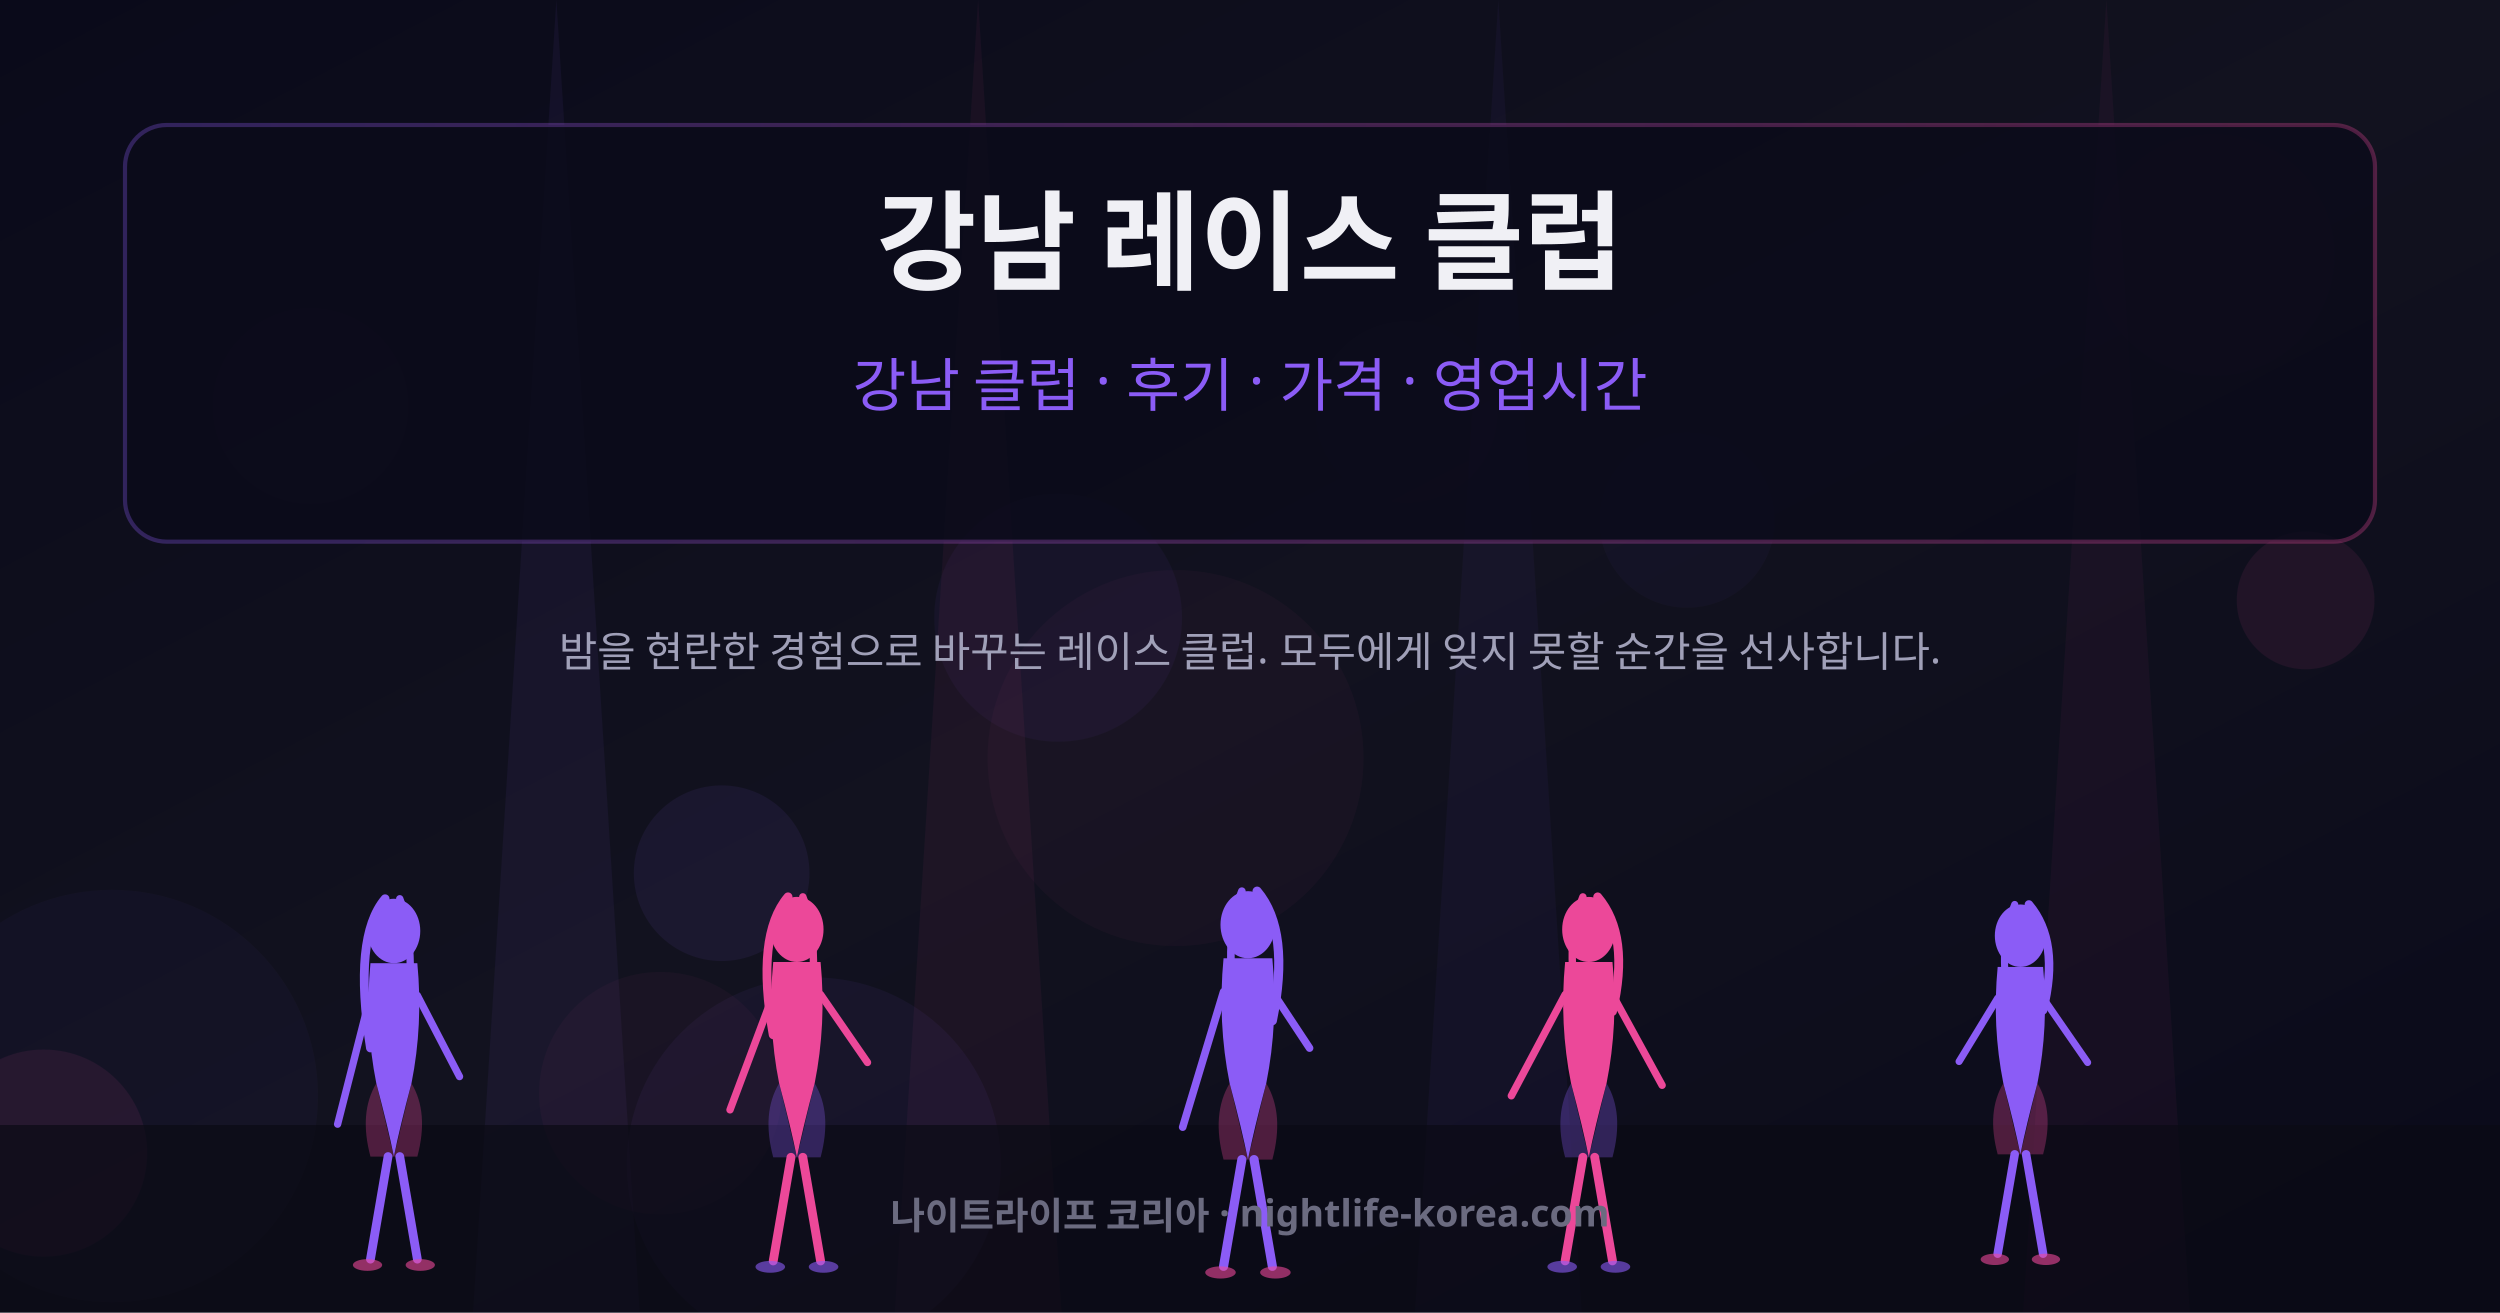
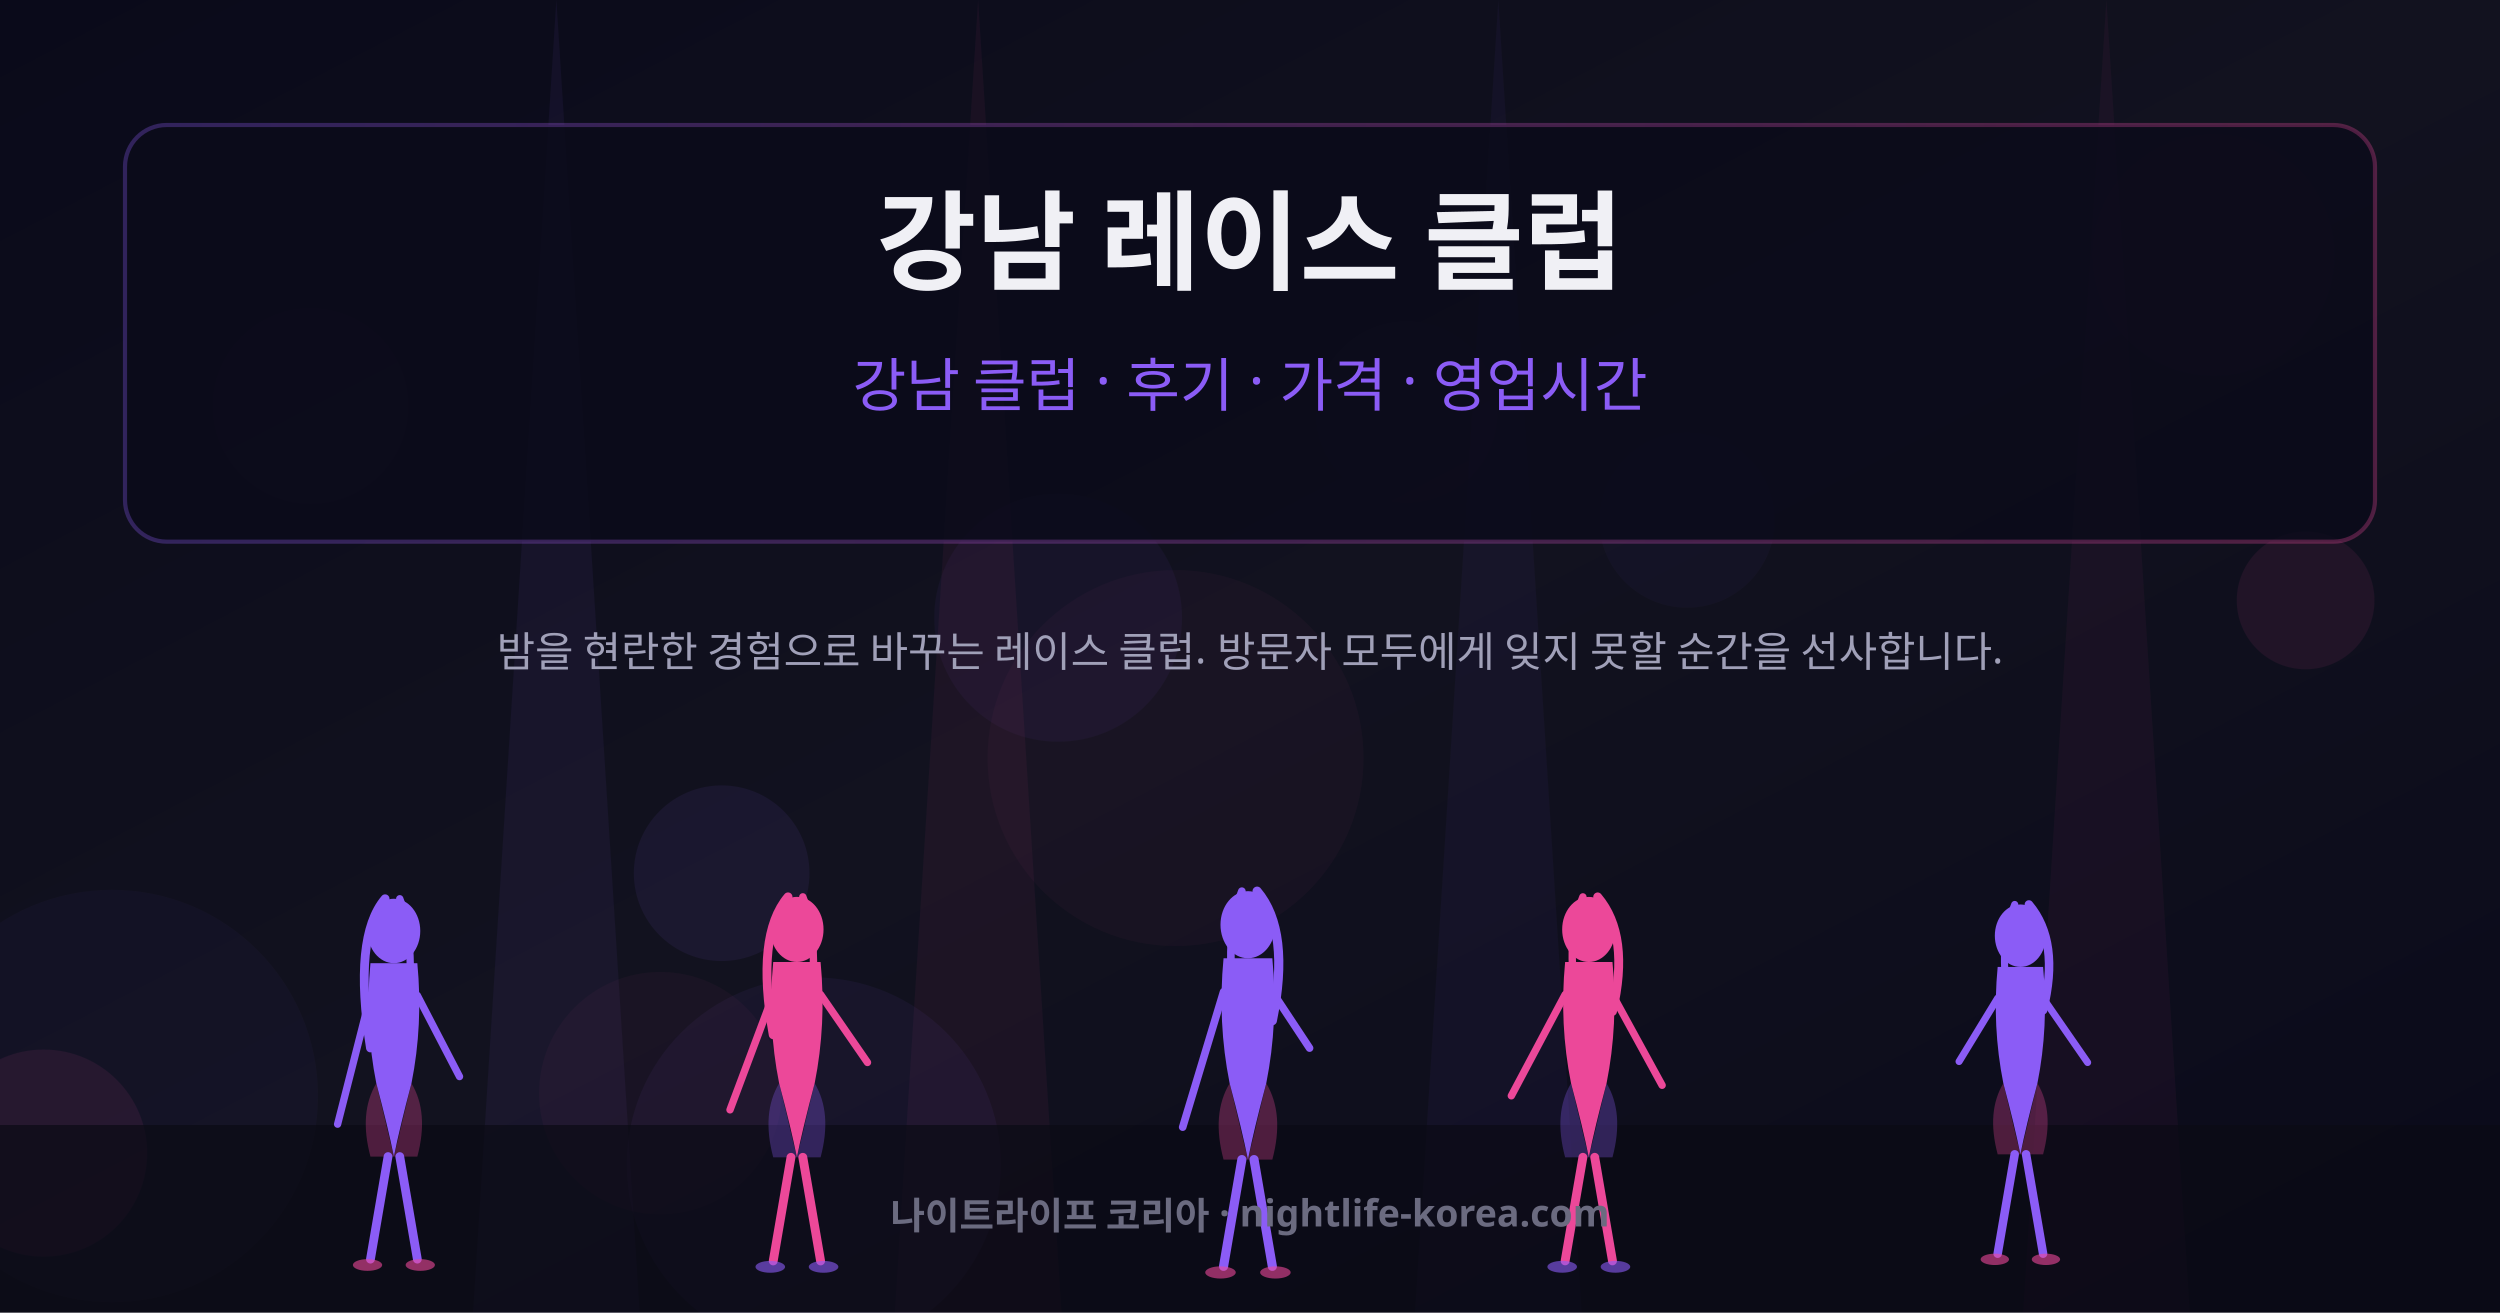
<svg xmlns="http://www.w3.org/2000/svg" viewBox="0 0 1200 630" width="1200" height="630">
  <defs>
    <linearGradient id="ogbg" x1="0%" y1="0%" x2="100%" y2="100%">
      <stop offset="0%" style="stop-color:#0a0a1a" />
      <stop offset="50%" style="stop-color:#12121f" />
      <stop offset="100%" style="stop-color:#0a0a1a" />
    </linearGradient>
    <linearGradient id="ogtxt" x1="0%" y1="0%" x2="100%" y2="0%">
      <stop offset="0%" style="stop-color:#8b5cf6" />
      <stop offset="100%" style="stop-color:#ec4899" />
    </linearGradient>
  </defs>
  <rect width="1200" height="630" fill="url(#ogbg)" />
  <polygon points="267.053,0 227.053,630 307.053,630" fill="#8b5cf6" opacity="0.064" />
  <polygon points="469.49,0 429.49,630 509.49,630" fill="#ec4899" opacity="0.055" />
  <polygon points="719.201,0 679.201,630 759.201,630" fill="#8b5cf6" opacity="0.046" />
  <polygon points="1011.064,0 971.064,630 1051.064,630" fill="#ec4899" opacity="0.047" />
  <circle cx="20.947" cy="553.494" r="49.722" fill="#ec4899" opacity="0.08" />
  <circle cx="346.395" cy="419.145" r="42.154" fill="#8b5cf6" opacity="0.075" />
  <circle cx="1062.528" cy="122.38" r="58.059" fill="#ec4899" opacity="0.042" />
  <circle cx="149.092" cy="194.883" r="47.046" fill="#ec4899" opacity="0.037" />
  <circle cx="1106.696" cy="288.2" r="33.059" fill="#ec4899" opacity="0.079" />
  <circle cx="809.79" cy="249.557" r="42.157" fill="#8b5cf6" opacity="0.033" />
  <circle cx="507.906" cy="296.554" r="59.484" fill="#8b5cf6" opacity="0.05" />
  <circle cx="390.619" cy="558.939" r="89.777" fill="#8b5cf6" opacity="0.06" />
  <circle cx="53.694" cy="526.063" r="98.955" fill="#8b5cf6" opacity="0.032" />
  <circle cx="316.944" cy="524.738" r="58.184" fill="#ec4899" opacity="0.042" />
  <circle cx="564.261" cy="363.864" r="90.217" fill="#ec4899" opacity="0.038" />
  <circle cx="675.233" cy="197.908" r="43.589" fill="#ec4899" opacity="0.031" />
  <rect x="0" y="540" width="1200" height="90" fill="#0a0a14" opacity="0.7" />
  <g transform="translate(189.069,520) scale(1.406393)">
    <ellipse cx="0" cy="-52" rx="9" ry="11" fill="#8b5cf6" />
    <path d="M-3,-63 Q-14,-50 -8,-12.066" stroke="#8b5cf6" stroke-width="3" fill="none" stroke-linecap="round" />
    <path d="M2,-63 Q8,-48 4,-15.066" stroke="#8b5cf6" stroke-width="2.5" fill="none" stroke-linecap="round" />
    <path d="M-8,-41 Q-10,-20 -6,0 Q-2,15 0,25 Q2,15 6,0 Q10,-20 8,-41 Z" fill="#8b5cf6" />
    <path d="M-6,0 Q-12,10 -8,25 L0,25 Z" fill="#ec4899" opacity="0.3" />
    <path d="M6,0 Q12,10 8,25 L0,25 Z" fill="#ec4899" opacity="0.3" />
    <line x1="-2" y1="25" x2="-8" y2="60" stroke="#8b5cf6" stroke-width="3" stroke-linecap="round" />
    <line x1="2" y1="25" x2="8" y2="60" stroke="#8b5cf6" stroke-width="3" stroke-linecap="round" />
    <ellipse cx="-9" cy="62" rx="5" ry="2" fill="#ec4899" opacity="0.6" />
    <ellipse cx="9" cy="62" rx="5" ry="2" fill="#ec4899" opacity="0.6" />
    <line x1="-8" y1="-30" x2="-19.212" y2="13.939" stroke="#8b5cf6" stroke-width="2.5" stroke-linecap="round" />
    <line x1="8" y1="-30" x2="22.399" y2="-2.304" stroke="#8b5cf6" stroke-width="2.5" stroke-linecap="round" />
  </g>
  <g transform="translate(382.5129,520) scale(1.420702)">
    <ellipse cx="0" cy="-52" rx="9" ry="11" fill="#ec4899" />
    <path d="M-3,-63 Q-14,-50 -8,-16.413" stroke="#ec4899" stroke-width="3" fill="none" stroke-linecap="round" />
    <path d="M2,-63 Q8,-48 4,-19.413" stroke="#ec4899" stroke-width="2.5" fill="none" stroke-linecap="round" />
    <path d="M-8,-41 Q-10,-20 -6,0 Q-2,15 0,25 Q2,15 6,0 Q10,-20 8,-41 Z" fill="#ec4899" />
    <path d="M-6,0 Q-12,10 -8,25 L0,25 Z" fill="#8b5cf6" opacity="0.3" />
    <path d="M6,0 Q12,10 8,25 L0,25 Z" fill="#8b5cf6" opacity="0.3" />
    <line x1="-2" y1="25" x2="-8" y2="60" stroke="#ec4899" stroke-width="3" stroke-linecap="round" />
    <line x1="2" y1="25" x2="8" y2="60" stroke="#ec4899" stroke-width="3" stroke-linecap="round" />
    <ellipse cx="-9" cy="62" rx="5" ry="2" fill="#8b5cf6" opacity="0.6" />
    <ellipse cx="9" cy="62" rx="5" ry="2" fill="#8b5cf6" opacity="0.6" />
    <line x1="-8" y1="-30" x2="-22.601" y2="8.951" stroke="#ec4899" stroke-width="2.5" stroke-linecap="round" />
    <line x1="8" y1="-30" x2="23.845" y2="-7.057" stroke="#ec4899" stroke-width="2.5" stroke-linecap="round" />
  </g>
  <g transform="translate(599.0127,520) scale(1.464121)">
    <ellipse cx="0" cy="-52" rx="9" ry="11" fill="#8b5cf6" />
    <path d="M3,-63 Q14,-50 8,-20.535" stroke="#8b5cf6" stroke-width="3" fill="none" stroke-linecap="round" />
    <path d="M-2,-63 Q-8,-48 -4,-23.535" stroke="#8b5cf6" stroke-width="2.5" fill="none" stroke-linecap="round" />
    <path d="M-8,-41 Q-10,-20 -6,0 Q-2,15 0,25 Q2,15 6,0 Q10,-20 8,-41 Z" fill="#8b5cf6" />
    <path d="M-6,0 Q-12,10 -8,25 L0,25 Z" fill="#ec4899" opacity="0.3" />
    <path d="M6,0 Q12,10 8,25 L0,25 Z" fill="#ec4899" opacity="0.3" />
    <line x1="-2" y1="25" x2="-8" y2="60" stroke="#8b5cf6" stroke-width="3" stroke-linecap="round" />
    <line x1="2" y1="25" x2="8" y2="60" stroke="#8b5cf6" stroke-width="3" stroke-linecap="round" />
    <ellipse cx="-9" cy="62" rx="5" ry="2" fill="#ec4899" opacity="0.6" />
    <ellipse cx="9" cy="62" rx="5" ry="2" fill="#ec4899" opacity="0.6" />
    <line x1="-8" y1="-30" x2="-21.396" y2="14.366" stroke="#8b5cf6" stroke-width="2.5" stroke-linecap="round" />
    <line x1="8" y1="-30" x2="20.2" y2="-11.552" stroke="#8b5cf6" stroke-width="2.5" stroke-linecap="round" />
  </g>
  <g transform="translate(762.6241,520) scale(1.420374)">
    <ellipse cx="0" cy="-52" rx="9" ry="11" fill="#ec4899" />
    <path d="M3,-63 Q14,-50 8,-24.301" stroke="#ec4899" stroke-width="3" fill="none" stroke-linecap="round" />
    <path d="M-2,-63 Q-8,-48 -4,-27.301" stroke="#ec4899" stroke-width="2.5" fill="none" stroke-linecap="round" />
    <path d="M-8,-41 Q-10,-20 -6,0 Q-2,15 0,25 Q2,15 6,0 Q10,-20 8,-41 Z" fill="#ec4899" />
    <path d="M-6,0 Q-12,10 -8,25 L0,25 Z" fill="#8b5cf6" opacity="0.3" />
    <path d="M6,0 Q12,10 8,25 L0,25 Z" fill="#8b5cf6" opacity="0.3" />
    <line x1="-2" y1="25" x2="-8" y2="60" stroke="#ec4899" stroke-width="3" stroke-linecap="round" />
    <line x1="2" y1="25" x2="8" y2="60" stroke="#ec4899" stroke-width="3" stroke-linecap="round" />
    <ellipse cx="-9" cy="62" rx="5" ry="2" fill="#8b5cf6" opacity="0.6" />
    <ellipse cx="9" cy="62" rx="5" ry="2" fill="#8b5cf6" opacity="0.6" />
    <line x1="-8" y1="-30" x2="-26.175" y2="4.21" stroke="#ec4899" stroke-width="2.5" stroke-linecap="round" />
    <line x1="8" y1="-30" x2="24.778" y2="0.652" stroke="#ec4899" stroke-width="2.5" stroke-linecap="round" />
  </g>
  <g transform="translate(969.7829,520) scale(1.362747)">
    <ellipse cx="0" cy="-52" rx="9" ry="11" fill="#8b5cf6" />
    <path d="M3,-63 Q14,-50 8,-25.744" stroke="#8b5cf6" stroke-width="3" fill="none" stroke-linecap="round" />
    <path d="M-2,-63 Q-8,-48 -4,-28.744" stroke="#8b5cf6" stroke-width="2.5" fill="none" stroke-linecap="round" />
    <path d="M-8,-41 Q-10,-20 -6,0 Q-2,15 0,25 Q2,15 6,0 Q10,-20 8,-41 Z" fill="#8b5cf6" />
    <path d="M-6,0 Q-12,10 -8,25 L0,25 Z" fill="#ec4899" opacity="0.3" />
    <path d="M6,0 Q12,10 8,25 L0,25 Z" fill="#ec4899" opacity="0.3" />
    <line x1="-2" y1="25" x2="-8" y2="60" stroke="#8b5cf6" stroke-width="3" stroke-linecap="round" />
    <line x1="2" y1="25" x2="8" y2="60" stroke="#8b5cf6" stroke-width="3" stroke-linecap="round" />
    <ellipse cx="-9" cy="62" rx="5" ry="2" fill="#ec4899" opacity="0.6" />
    <ellipse cx="9" cy="62" rx="5" ry="2" fill="#ec4899" opacity="0.6" />
    <line x1="-8" y1="-30" x2="-21.593" y2="-7.69" stroke="#8b5cf6" stroke-width="2.5" stroke-linecap="round" />
    <line x1="8" y1="-30" x2="23.681" y2="-7.347" stroke="#8b5cf6" stroke-width="2.5" stroke-linecap="round" />
  </g>
  <rect x="60" y="60" width="1080" height="200" rx="20" fill="#0a0a1a" opacity="0.85" />
  <rect x="60" y="60" width="1080" height="200" rx="20" fill="none" stroke="url(#ogtxt)" stroke-width="2" opacity="0.3" />
  <text x="600" y="135" text-anchor="middle" font-family="'Noto Sans KR',sans-serif" font-size="52" font-weight="800" fill="#f0f0f5">강남 레이스 클럽</text>
  <text x="600" y="195" text-anchor="middle" font-family="'Noto Sans KR',sans-serif" font-size="28" font-weight="500" fill="#8b5cf6">강남 클럽 · 후기 · 가격 · 영업시간</text>
  <rect x="60" y="290" width="auto" height="40" rx="20" fill="#8b5cf6" opacity="0.15" />
-   <text x="600" y="320" text-anchor="middle" font-family="'Noto Sans KR',sans-serif" font-size="20" fill="#a0a0b8">밤을 현란한 경험으로 바꾸는 레이스 클럽. 모두에게 잊지 못할 순간을 선사합니다.</text>
+   <text x="600" y="320" text-anchor="middle" font-family="'Noto Sans KR',sans-serif" font-size="20" fill="#a0a0b8">밤을 현란한 경험으로 바꾸는 레이스 클럽. 방문자 모두에게 잊지 못할 순간을 선사합니다.</text>
  <text x="600" y="590" text-anchor="middle" font-family="'Noto Sans KR',sans-serif" font-size="18" font-weight="600" fill="#6b6b80">나이트라이프 코리아 · nightlife-korea.com</text>
</svg>
